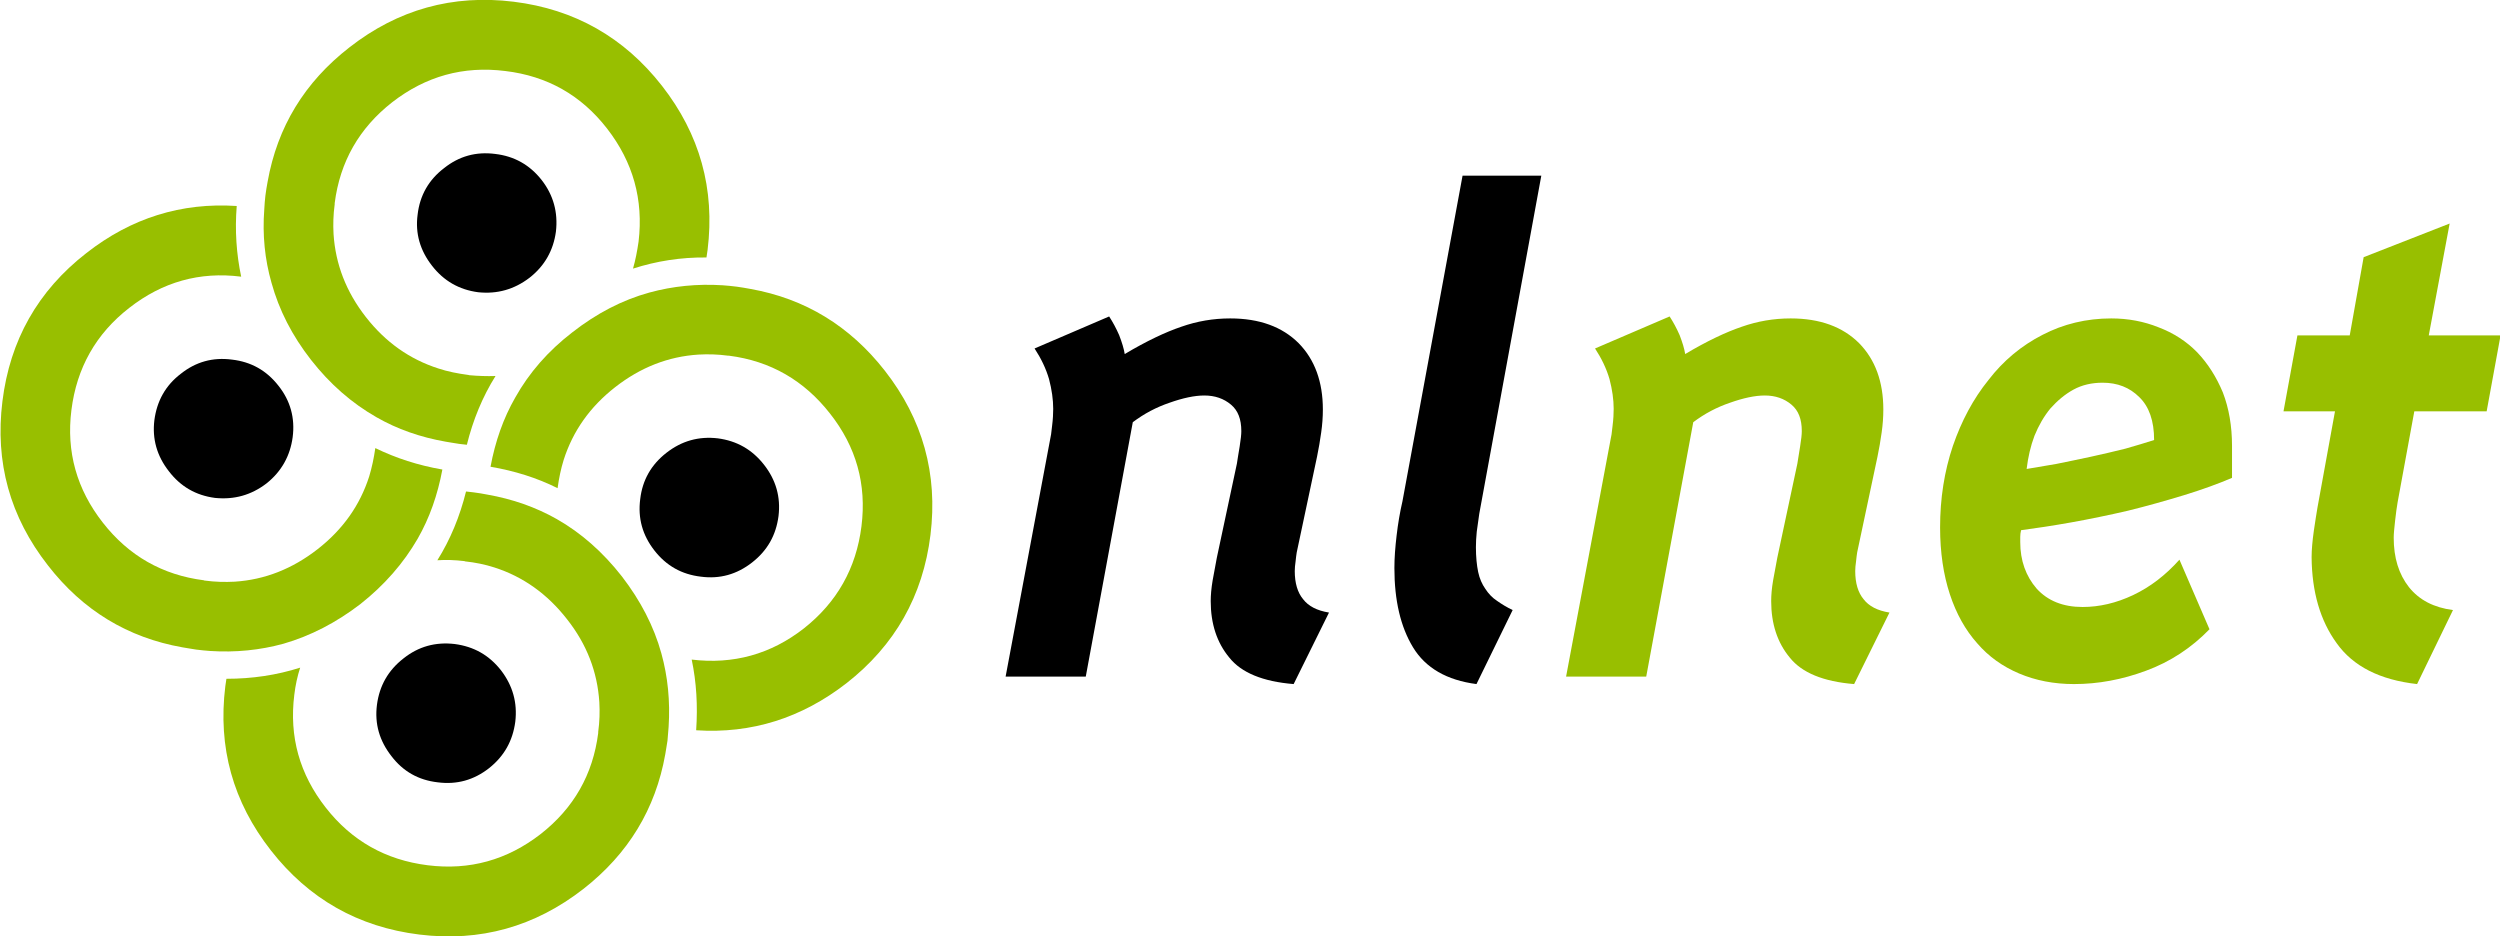
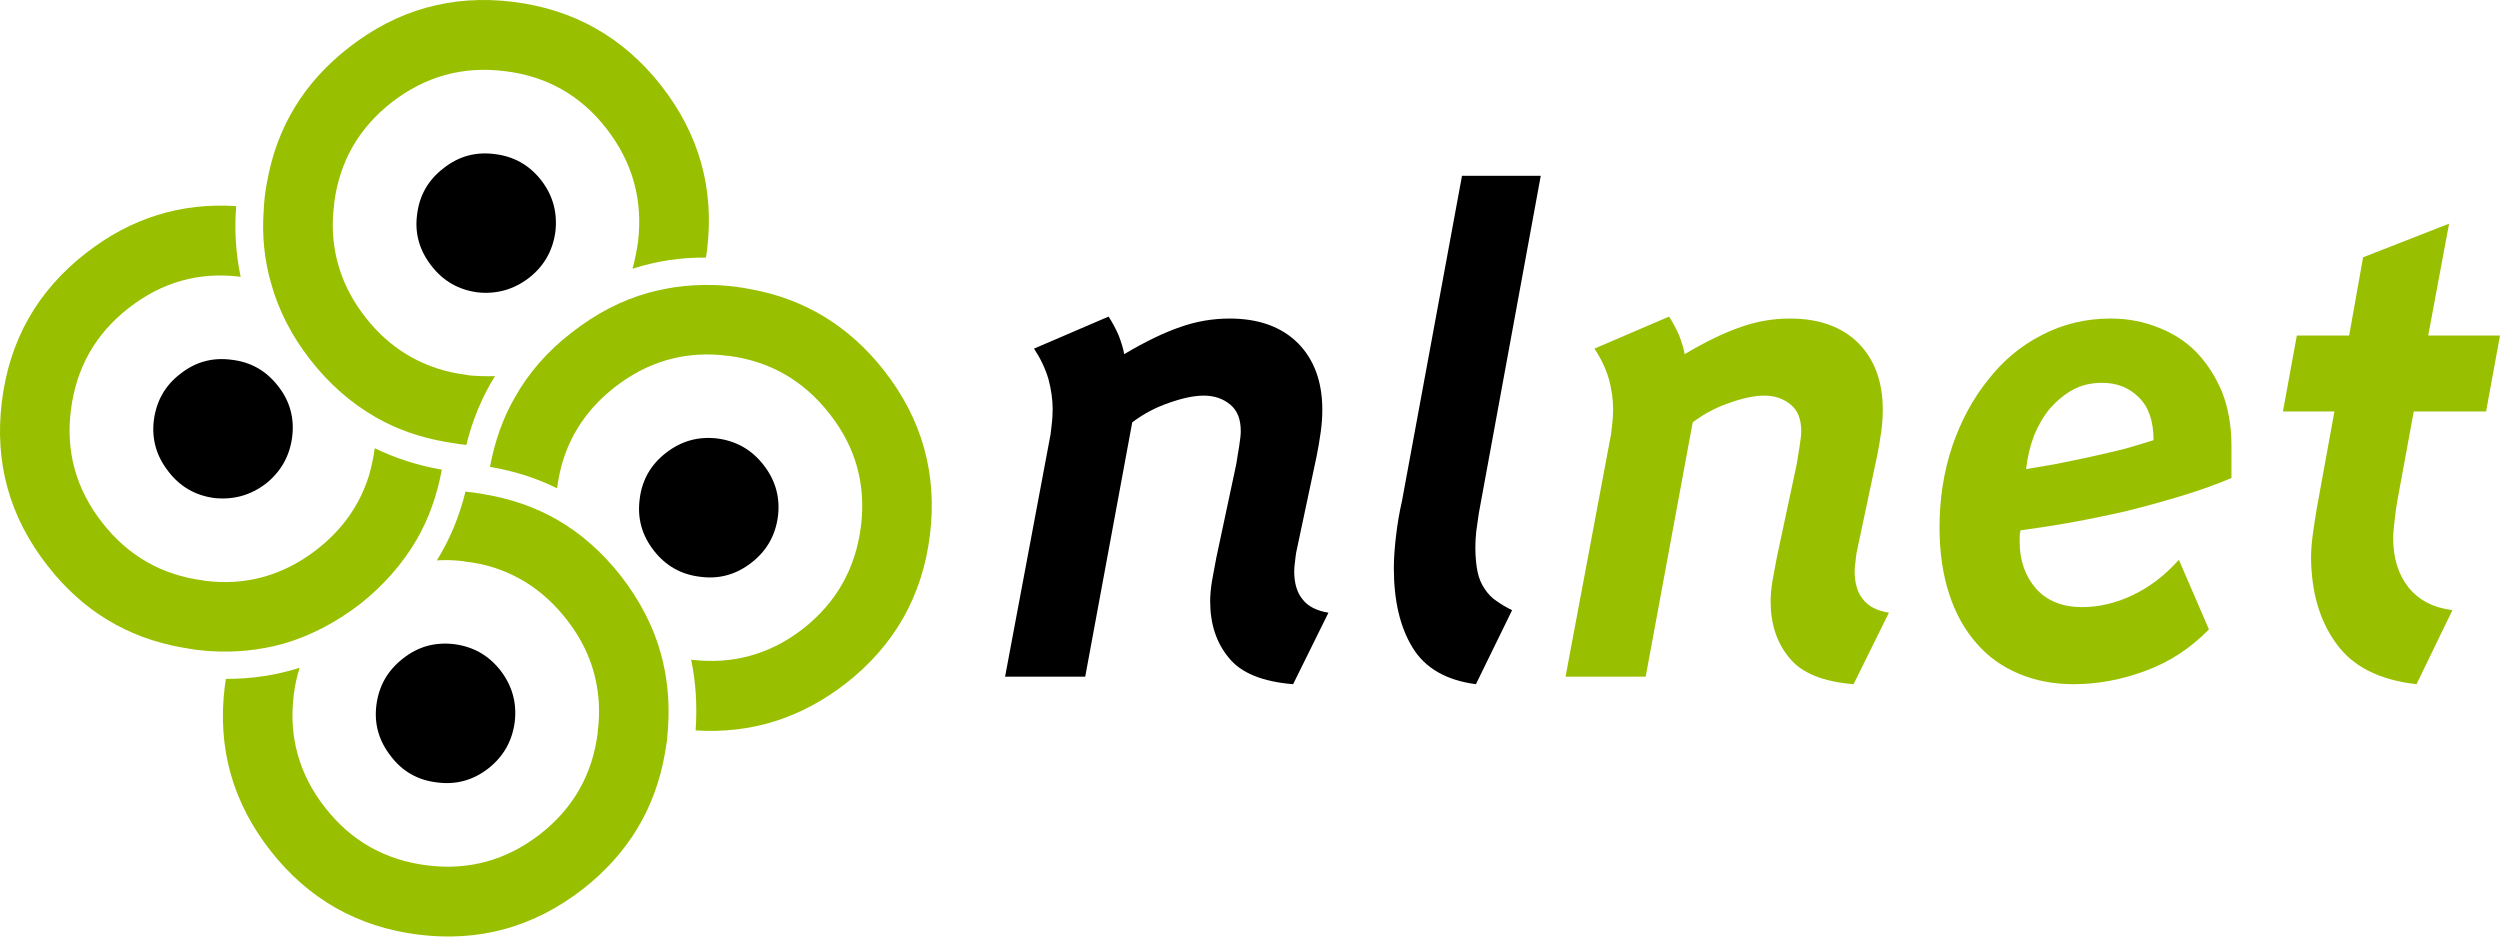
- <svg xmlns="http://www.w3.org/2000/svg" width="449px" height="168px">
-   <defs>
-   </defs>
-   <g id="Layer">
-   </g>
-   <g id="Layer">
-     <path fill="#98bf00" d="M446.602 73.879L449.102 60.234L436.207 60.234L439.957 40.145L424.512 46.191L422.012 60.234L412.617 60.234L410.117 73.879L419.363 73.879L416.215 91.172C416.066 92.125 415.816 93.523 415.566 95.32C415.316 97.121 415.164 98.719 415.164 100.07C415.215 106.316 416.715 111.465 419.664 115.516C422.613 119.66 427.41 122.109 434.109 122.859L440.555 109.566C437.105 109.117 434.508 107.766 432.66 105.469C430.809 103.117 429.91 100.168 429.91 96.57C429.91 95.871 430.012 94.871 430.16 93.523C430.309 92.172 430.461 91.074 430.609 90.223L433.609 73.879L446.602 73.879L446.602 73.879Z" />
-     <path fill="#98bf00" d="M310.707 72.332C313.105 71.481 315.207 71.031 316.957 71.031C318.855 71.031 320.453 71.582 321.754 72.68C323.004 73.731 323.602 75.281 323.602 77.43C323.602 78.027 323.504 78.93 323.301 80.18C323.102 81.328 322.953 82.379 322.805 83.277L319.203 100.168C318.953 101.469 318.703 102.82 318.453 104.219C318.203 105.668 318.105 106.918 318.105 107.965C318.105 112.016 319.203 115.414 321.453 118.113C323.602 120.812 327.449 122.41 333 122.859L339.348 110.016C337.195 109.668 335.648 108.867 334.699 107.617C333.699 106.418 333.199 104.719 333.199 102.57C333.199 102.07 333.25 101.469 333.348 100.82C333.398 100.168 333.5 99.621 333.547 99.219L337.195 82.027C337.496 80.578 337.746 79.129 337.945 77.68C338.148 76.281 338.246 74.879 338.246 73.531C338.246 68.582 336.797 64.586 333.898 61.637C330.949 58.688 326.852 57.188 321.602 57.188C318.555 57.188 315.656 57.688 312.809 58.688C310.008 59.637 306.609 61.234 302.66 63.586C302.512 62.637 302.16 61.484 301.66 60.188C301.113 58.938 300.512 57.836 299.863 56.836L286.469 62.586C287.617 64.336 288.516 66.184 289.066 68.082C289.566 69.981 289.816 71.781 289.816 73.43C289.816 74.281 289.766 75.328 289.617 76.481C289.516 77.629 289.367 78.527 289.215 79.18L281.27 121.512L295.664 121.512L304.109 75.828C306.16 74.281 308.359 73.129 310.707 72.332L310.707 72.332Z" />
-     <path fill="#98bf00" d="M350.742 80.078C349.191 84.676 348.441 89.574 348.441 94.723C348.441 99.219 349.043 103.219 350.191 106.719C351.34 110.215 352.992 113.164 355.09 115.516C357.141 117.914 359.688 119.711 362.637 120.961C365.586 122.211 368.883 122.859 372.484 122.859C376.832 122.859 381.129 122.062 385.43 120.461C389.777 118.863 393.574 116.363 396.824 113.016L391.426 100.519C388.926 103.32 386.176 105.418 383.129 106.867C380.078 108.316 377.031 109.016 374.031 109.016C370.535 109.016 367.785 107.918 365.785 105.719C363.836 103.469 362.836 100.668 362.836 97.371L362.836 96.422C362.836 96.023 362.887 95.621 362.988 95.223C365.637 94.871 368.633 94.422 371.984 93.824C375.332 93.223 378.73 92.523 382.18 91.723C385.629 90.875 388.977 89.926 392.273 88.926C395.523 87.926 398.422 86.875 400.871 85.824L400.871 80.078C400.871 76.531 400.32 73.332 399.223 70.481C398.074 67.734 396.574 65.332 394.625 63.285C392.676 61.285 390.324 59.785 387.676 58.785C385.078 57.738 382.23 57.188 379.18 57.188C374.73 57.188 370.582 58.188 366.836 60.137C363.035 62.086 359.789 64.785 357.141 68.234C354.391 71.633 352.293 75.578 350.742 80.078L350.742 80.078ZM372.383 69.981C373.934 69.133 375.684 68.734 377.633 68.734C380.281 68.734 382.48 69.582 384.227 71.332C385.977 73.031 386.879 75.578 386.879 79.027C385.43 79.477 383.727 80.027 381.73 80.578C379.68 81.078 377.633 81.578 375.531 82.027C373.383 82.477 371.332 82.926 369.285 83.328C367.234 83.676 365.484 83.977 363.984 84.227C364.234 82.129 364.688 80.129 365.387 78.277C366.137 76.43 367.086 74.781 368.234 73.379C369.484 71.981 370.832 70.832 372.383 69.981L372.383 69.981Z" fill-rule="evenodd" />
-     <path fill="#000000" d="M185.809 62.586C186.957 64.336 187.855 66.184 188.406 68.082C188.906 69.981 189.156 71.781 189.156 73.43C189.156 74.281 189.105 75.328 188.957 76.481C188.855 77.629 188.707 78.527 188.555 79.18L180.609 121.512L195.004 121.512L203.449 75.828C205.5 74.281 207.699 73.129 210.047 72.332C212.445 71.481 214.547 71.031 216.297 71.031C218.195 71.031 219.793 71.582 221.094 72.68C222.344 73.731 222.941 75.281 222.941 77.43C222.941 78.027 222.844 78.93 222.645 80.18C222.441 81.328 222.293 82.379 222.145 83.277L218.543 100.168C218.293 101.469 218.043 102.82 217.793 104.219C217.547 105.668 217.445 106.918 217.445 107.965C217.445 112.016 218.543 115.414 220.793 118.113C222.941 120.812 226.793 122.41 232.34 122.859L238.688 110.016C236.539 109.668 234.988 108.867 234.039 107.617C233.039 106.418 232.539 104.719 232.539 102.57C232.539 102.07 232.59 101.469 232.688 100.82C232.738 100.168 232.84 99.621 232.891 99.219L236.539 82.027C236.836 80.578 237.086 79.129 237.285 77.68C237.488 76.281 237.586 74.879 237.586 73.531C237.586 68.582 236.137 64.586 233.238 61.637C230.289 58.688 226.191 57.188 220.945 57.188C217.895 57.188 214.996 57.688 212.148 58.688C209.348 59.637 205.949 61.234 202 63.586C201.852 62.637 201.5 61.484 201 60.188C200.453 58.938 199.852 57.836 199.203 56.836L185.809 62.586L185.809 62.586Z" />
-     <path fill="#000000" d="M276.82 31.547L262.676 31.547L251.883 90.023C251.43 91.973 251.082 94.023 250.832 96.172C250.582 98.269 250.434 100.219 250.434 102.019C250.434 107.816 251.531 112.566 253.781 116.262C256.031 119.961 259.828 122.16 265.176 122.859L271.672 109.566C270.625 109.066 269.723 108.516 268.875 107.918C268.023 107.367 267.324 106.617 266.773 105.769C266.176 104.918 265.727 103.918 265.477 102.719C265.227 101.519 265.074 100.019 265.074 98.269C265.074 97.422 265.125 96.473 265.227 95.473C265.375 94.422 265.527 93.371 265.676 92.273L276.82 31.547L276.82 31.547Z" />
-     <path fill="#98bf00" d="M127.082 44.891C128.43 33.945 125.684 24.102 118.883 15.402C112.086 6.707 103.191 1.66 92.246 0.309C81.301 -1.039 71.453 1.711 62.758 8.508C54.711 14.754 49.812 22.801 48.062 32.648C47.914 33.496 47.762 34.297 47.664 35.145C47.562 35.996 47.512 36.797 47.465 37.594C47.113 42.191 47.562 46.59 48.762 50.789C50.113 55.688 52.461 60.285 55.859 64.633C59.258 68.981 63.156 72.383 67.606 74.93C71.352 77.078 75.5 78.527 80.051 79.328C80.852 79.477 81.648 79.578 82.5 79.727C82.949 79.777 83.398 79.828 83.848 79.879C84.949 75.43 86.648 71.281 88.996 67.531C87.445 67.582 85.848 67.531 84.25 67.383C84.148 67.332 84.098 67.332 84.047 67.332C82.199 67.082 80.398 66.734 78.75 66.184C73.602 64.535 69.254 61.484 65.707 56.938C62.156 52.391 60.258 47.441 59.906 42.043C59.809 40.293 59.859 38.543 60.109 36.695C60.109 36.645 60.109 36.547 60.109 36.496C61.059 29.047 64.508 23 70.453 18.352C76.453 13.703 83.199 11.805 90.746 12.754C98.293 13.656 104.391 17.102 109.039 23.102C113.688 29.098 115.586 35.844 114.688 43.395C114.438 45.094 114.137 46.691 113.688 48.242C117.887 46.891 122.281 46.191 126.883 46.242C126.93 45.793 127.031 45.344 127.082 44.891L127.082 44.891Z" />
-     <path fill="#98bf00" d="M132.328 51.488C131.48 51.391 130.68 51.289 129.828 51.238C125.23 50.941 120.832 51.391 116.637 52.539C111.738 53.887 107.141 56.289 102.789 59.688C98.441 63.035 95.043 66.934 92.547 71.383C90.394 75.129 88.945 79.277 88.098 83.828C92.445 84.574 96.445 85.824 100.141 87.676C100.391 85.875 100.742 84.176 101.242 82.578C102.891 77.43 105.941 73.082 110.488 69.531C115.035 65.984 119.984 64.035 125.434 63.684C127.18 63.586 128.93 63.633 130.781 63.883C130.828 63.883 130.879 63.883 130.93 63.883C138.375 64.836 144.426 68.332 149.074 74.281C153.77 80.227 155.668 86.977 154.719 94.523C153.77 102.07 150.32 108.168 144.375 112.863C138.426 117.512 131.68 119.363 124.23 118.461C125.082 122.512 125.332 126.758 125.031 131.156C134.977 131.809 143.973 128.957 152.02 122.711C160.719 115.914 165.766 107.016 167.113 96.07C168.465 85.125 165.715 75.281 158.918 66.582C152.621 58.535 144.574 53.637 134.777 51.891C133.93 51.738 133.129 51.59 132.328 51.488L132.328 51.488Z" />
-     <path fill="#000000" d="M128.93 78.727C125.48 78.328 122.434 79.18 119.684 81.328C116.934 83.477 115.387 86.227 114.984 89.625C114.535 93.074 115.387 96.121 117.535 98.871C119.684 101.621 122.434 103.168 125.883 103.57C129.281 104.019 132.328 103.168 135.078 101.019C137.828 98.871 139.375 96.121 139.824 92.672C140.227 89.273 139.375 86.227 137.227 83.477C135.078 80.727 132.328 79.18 128.93 78.727L128.93 78.727Z" />
-     <path fill="#98bf00" d="M12.828 73.629C13.777 66.082 17.227 59.938 23.223 55.289C29.172 50.641 35.867 48.742 43.316 49.691C42.465 45.641 42.164 41.395 42.516 36.996C32.57 36.344 23.574 39.145 15.527 45.441C6.777 52.238 1.781 61.137 0.434 72.082C-0.918 83.027 1.781 92.824 8.629 101.57C14.875 109.617 22.922 114.516 32.77 116.262C33.57 116.414 34.367 116.512 35.219 116.664C36.066 116.762 36.867 116.863 37.719 116.914C42.316 117.215 46.715 116.762 50.91 115.613C55.758 114.215 60.406 111.816 64.758 108.465C69.055 105.066 72.453 101.168 75.004 96.769C77.152 93.023 78.602 88.875 79.449 84.328C75.102 83.578 71.106 82.277 67.406 80.477C67.156 82.227 66.805 83.926 66.305 85.574C64.656 90.723 61.605 95.07 57.059 98.621C52.512 102.168 47.562 104.117 42.164 104.469C40.414 104.566 38.617 104.519 36.766 104.269C36.719 104.269 36.668 104.269 36.617 104.219C29.172 103.269 23.121 99.82 18.473 93.871C13.777 87.875 11.879 81.129 12.828 73.629L12.828 73.629Z" />
-     <path fill="#000000" d="M32.469 67.133C29.719 69.231 28.172 72.031 27.723 75.481C27.32 78.828 28.172 81.879 30.32 84.625C32.418 87.375 35.168 88.973 38.617 89.426C42.066 89.773 45.113 88.926 47.863 86.824C50.562 84.676 52.109 81.879 52.562 78.527C53.012 75.078 52.16 71.981 50.012 69.281C47.863 66.535 45.113 64.984 41.664 64.586C38.215 64.133 35.168 64.984 32.469 67.133L32.469 67.133Z" />
-     <path fill="#000000" d="M97.293 32.348C95.144 29.598 92.344 28.047 88.945 27.648C85.496 27.199 82.449 28.047 79.75 30.199C77 32.297 75.402 35.098 75.004 38.543C74.551 41.941 75.453 44.992 77.602 47.742C79.699 50.441 82.449 52.039 85.898 52.488C89.297 52.84 92.344 51.988 95.094 49.891C97.844 47.742 99.391 44.941 99.844 41.594C100.242 38.145 99.391 35.047 97.293 32.348L97.293 32.348Z" />
-     <path fill="#98bf00" d="M85.047 88.426C84.598 88.375 84.148 88.324 83.699 88.273C82.598 92.723 80.898 96.871 78.551 100.621C80.102 100.519 81.699 100.57 83.348 100.769C83.398 100.769 83.449 100.769 83.5 100.82C85.348 101.019 87.098 101.371 88.797 101.918C93.945 103.57 98.293 106.668 101.84 111.215C105.391 115.715 107.289 120.66 107.641 126.109C107.738 127.859 107.688 129.609 107.438 131.457C107.438 131.508 107.438 131.559 107.438 131.656C106.488 139.106 103.039 145.152 97.094 149.801C91.094 154.449 84.348 156.348 76.801 155.398C69.254 154.449 63.156 151 58.508 145.051C53.809 139.055 51.91 132.309 52.859 124.762C53.062 123.062 53.41 121.461 53.91 119.91C49.664 121.262 45.266 121.91 40.664 121.91C40.617 122.359 40.516 122.812 40.465 123.262C39.117 134.207 41.816 144.004 48.664 152.75C55.461 161.445 64.356 166.492 75.301 167.844C86.246 169.191 96.043 166.445 104.789 159.645C112.836 153.348 117.734 145.301 119.484 135.457C119.633 134.656 119.734 133.856 119.883 133.008C119.934 132.156 120.035 131.359 120.082 130.559C120.383 125.91 119.934 121.512 118.785 117.363C117.434 112.465 115.035 107.867 111.688 103.519C108.289 99.172 104.391 95.723 99.992 93.223C96.195 91.074 92.047 89.625 87.496 88.824C86.699 88.676 85.898 88.523 85.047 88.426L85.047 88.426Z" />
-     <path fill="#000000" d="M89.996 120.41C87.848 117.664 85.098 116.113 81.648 115.664C78.199 115.266 75.152 116.113 72.453 118.262C69.703 120.41 68.156 123.16 67.703 126.559C67.254 130.008 68.156 133.059 70.305 135.805C72.402 138.555 75.152 140.106 78.602 140.504C82.051 140.953 85.098 140.106 87.848 137.953C90.547 135.805 92.094 133.059 92.547 129.609C92.945 126.211 92.094 123.16 89.996 120.41L89.996 120.41Z" />
+ <svg xmlns="http://www.w3.org/2000/svg" width="250" height="93.652" id="svg3186" version="1.1">
+   <defs id="defs3188" />
+   <g id="Layer" transform="matrix(0.5567852,0,0,0.5567852,-0.05335641,0.013244)" />
+   <g id="g3191" transform="matrix(0.5567852,0,0,0.5567852,-0.05335641,0.013244)">
+     <path d="m 446.602,73.879 2.5,-13.645 -12.895,0 3.75,-20.089 -15.445,6.046 -2.5,14.043 -9.395,0 -2.5,13.645 9.246,0 -3.148,17.293 c -0.149,0.953 -0.399,2.352 -0.649,4.148 -0.25,1.801 -0.402,3.398 -0.402,4.75 0.051,6.246 1.551,11.395 4.5,15.446 2.949,4.144 7.746,6.593 14.445,7.343 l 6.446,-13.293 c -3.45,-0.449 -6.047,-1.8 -7.895,-4.097 -1.851,-2.352 -2.75,-5.301 -2.75,-8.899 0,-0.699 0.102,-1.699 0.25,-3.047 0.149,-1.351 0.301,-2.449 0.449,-3.301 l 3,-16.344 12.993,0 0,0 z" id="path3193" style="fill:#98bf00" />
+     <path d="m 310.707,72.332 c 2.398,-0.852 4.5,-1.301 6.25,-1.301 1.898,0 3.496,0.551 4.797,1.649 1.25,1.051 1.848,2.602 1.848,4.75 0,0.598 -0.098,1.5 -0.301,2.75 -0.199,1.148 -0.348,2.199 -0.496,3.098 l -3.602,16.891 c -0.25,1.301 -0.5,2.652 -0.75,4.051 -0.25,1.449 -0.348,2.699 -0.348,3.746 0,4.051 1.098,7.449 3.348,10.148 2.149,2.699 5.996,4.297 11.547,4.746 l 6.348,-12.843 c -2.153,-0.348 -3.7,-1.149 -4.649,-2.399 -1,-1.199 -1.5,-2.898 -1.5,-5.047 0,-0.5 0.051,-1.101 0.149,-1.75 0.05,-0.652 0.152,-1.199 0.199,-1.601 l 3.648,-17.192 c 0.301,-1.449 0.551,-2.898 0.75,-4.348 0.203,-1.399 0.301,-2.801 0.301,-4.149 0,-4.949 -1.449,-8.945 -4.348,-11.894 -2.949,-2.949 -7.046,-4.449 -12.296,-4.449 -3.047,0 -5.946,0.5 -8.793,1.5 -2.801,0.949 -6.2,2.546 -10.149,4.898 -0.148,-0.949 -0.5,-2.102 -1,-3.398 -0.547,-1.25 -1.148,-2.352 -1.797,-3.352 l -13.394,5.75 c 1.148,1.75 2.047,3.598 2.597,5.496 0.5,1.899 0.75,3.699 0.75,5.348 0,0.852 -0.05,1.898 -0.199,3.051 -0.101,1.148 -0.25,2.047 -0.402,2.699 l -7.945,42.332 14.394,0 8.445,-45.684 c 2.051,-1.547 4.25,-2.699 6.598,-3.496 l 0,0 z" id="path3195" style="fill:#98bf00" />
+     <path d="m 350.742,80.078 c -1.551,4.598 -2.301,9.496 -2.301,14.645 0,4.496 0.602,8.496 1.75,11.996 1.149,3.496 2.801,6.445 4.899,8.797 2.051,2.398 4.598,4.195 7.547,5.445 2.949,1.25 6.246,1.898 9.847,1.898 4.348,0 8.645,-0.797 12.946,-2.398 4.347,-1.598 8.144,-4.098 11.394,-7.445 l -5.398,-12.497 c -2.5,2.801 -5.25,4.899 -8.297,6.348 -3.051,1.449 -6.098,2.149 -9.098,2.149 -3.496,0 -6.246,-1.098 -8.246,-3.297 -1.949,-2.25 -2.949,-5.051 -2.949,-8.348 l 0,-0.949 c 0,-0.399 0.051,-0.801 0.152,-1.199 2.649,-0.352 5.645,-0.801 8.996,-1.399 3.348,-0.602 6.746,-1.301 10.196,-2.102 3.449,-0.848 6.797,-1.797 10.093,-2.797 3.25,-1 6.149,-2.051 8.598,-3.102 l 0,-5.746 c 0,-3.547 -0.551,-6.746 -1.648,-9.598 -1.149,-2.747 -2.649,-5.149 -4.598,-7.196 -1.949,-2 -4.301,-3.5 -6.949,-4.5 -2.598,-1.047 -5.446,-1.597 -8.496,-1.597 -4.45,0 -8.598,1 -12.344,2.949 -3.801,1.949 -7.047,4.648 -9.695,8.097 -2.75,3.398 -4.848,7.344 -6.399,11.844 l 0,0 z m 21.641,-10.098 c 1.551,-0.848 3.301,-1.246 5.25,-1.246 2.648,0 4.847,0.848 6.594,2.598 1.75,1.699 2.652,4.246 2.652,7.695 -1.449,0.449 -3.152,1 -5.149,1.551 -2.05,0.5 -4.097,1 -6.199,1.449 -2.148,0.449 -4.199,0.898 -6.246,1.301 -2.051,0.348 -3.801,0.648 -5.301,0.898 0.25,-2.098 0.704,-4.098 1.403,-5.949 0.75,-1.848 1.699,-3.496 2.847,-4.898 1.25,-1.398 2.598,-2.547 4.149,-3.398 l 0,0 z" id="path3197" style="fill:#98bf00;fill-rule:evenodd" />
+     <path d="m 185.809,62.586 c 1.148,1.75 2.046,3.598 2.597,5.496 0.5,1.899 0.75,3.699 0.75,5.348 0,0.852 -0.051,1.898 -0.199,3.051 -0.102,1.148 -0.25,2.047 -0.402,2.699 l -7.946,42.332 14.395,0 8.445,-45.684 c 2.051,-1.547 4.25,-2.699 6.598,-3.496 2.398,-0.852 4.5,-1.301 6.25,-1.301 1.898,0 3.496,0.551 4.797,1.649 1.25,1.051 1.847,2.602 1.847,4.75 0,0.598 -0.097,1.5 -0.296,2.75 -0.204,1.148 -0.352,2.199 -0.5,3.098 l -3.602,16.891 c -0.25,1.301 -0.5,2.652 -0.75,4.051 -0.246,1.449 -0.348,2.699 -0.348,3.746 0,4.051 1.098,7.449 3.348,10.148 2.148,2.699 6,4.297 11.547,4.746 l 6.348,-12.843 c -2.149,-0.348 -3.7,-1.149 -4.649,-2.399 -1,-1.199 -1.5,-2.898 -1.5,-5.047 0,-0.5 0.051,-1.101 0.149,-1.75 0.05,-0.652 0.152,-1.199 0.203,-1.601 l 3.648,-17.192 c 0.297,-1.449 0.547,-2.898 0.746,-4.348 0.203,-1.399 0.301,-2.801 0.301,-4.149 0,-4.949 -1.449,-8.945 -4.348,-11.894 -2.949,-2.949 -7.047,-4.449 -12.293,-4.449 -3.05,0 -5.949,0.5 -8.797,1.5 -2.8,0.949 -6.199,2.546 -10.148,4.898 -0.148,-0.949 -0.5,-2.102 -1,-3.398 -0.547,-1.25 -1.148,-2.352 -1.797,-3.352 l -13.394,5.75 0,0 z" id="path3199" style="fill:#000000" />
+     <path d="m 276.82,31.547 -14.144,0 -10.793,58.476 c -0.453,1.949 -0.801,4 -1.051,6.149 -0.25,2.098 -0.398,4.047 -0.398,5.847 0,5.797 1.097,10.547 3.347,14.243 2.25,3.699 6.047,5.898 11.395,6.597 l 6.496,-13.293 c -1.047,-0.5 -1.949,-1.05 -2.797,-1.648 -0.852,-0.551 -1.551,-1.301 -2.102,-2.149 -0.597,-0.851 -1.046,-1.851 -1.296,-3.05 -0.25,-1.2 -0.403,-2.7 -0.403,-4.449 0,-0.848 0.051,-1.797 0.153,-2.797 0.148,-1.051 0.3,-2.102 0.449,-3.199 l 11.144,-60.726 0,0 z" id="path3201" style="fill:#000000" />
+     <path d="M 127.082,44.891 C 128.43,33.945 125.684,24.102 118.883,15.402 112.086,6.707 103.191,1.66 92.246,0.309 81.301,-1.039 71.453,1.711 62.758,8.508 c -8.047,6.246 -12.945,14.293 -14.695,24.14 -0.148,0.848 -0.301,1.649 -0.398,2.497 -0.102,0.851 -0.152,1.652 -0.199,2.449 -0.351,4.597 0.098,8.996 1.297,13.195 1.352,4.899 3.699,9.496 7.098,13.844 3.398,4.348 7.297,7.75 11.746,10.297 3.746,2.148 7.894,3.598 12.445,4.398 0.801,0.148 1.598,0.25 2.449,0.399 0.449,0.051 0.898,0.102 1.348,0.152 1.101,-4.449 2.801,-8.598 5.148,-12.348 -1.551,0.051 -3.148,0 -4.746,-0.148 -0.102,-0.051 -0.152,-0.051 -0.203,-0.051 -1.848,-0.25 -3.648,-0.598 -5.297,-1.148 -5.148,-1.649 -9.496,-4.7 -13.043,-9.246 -3.551,-4.547 -5.449,-9.497 -5.801,-14.895 -0.098,-1.75 -0.047,-3.5 0.203,-5.348 0,-0.05 0,-0.148 0,-0.199 0.949,-7.449 4.398,-13.496 10.344,-18.144 6,-4.649 12.746,-6.547 20.293,-5.598 7.547,0.902 13.645,4.348 18.293,10.348 4.649,5.996 6.547,12.742 5.649,20.293 -0.25,1.699 -0.551,3.296 -1,4.847 4.199,-1.351 8.593,-2.051 13.195,-2 0.047,-0.449 0.148,-0.898 0.199,-1.351 l 0,0 z" id="path3203" style="fill:#98bf00" />
+     <path d="m 132.328,51.488 c -0.848,-0.097 -1.648,-0.199 -2.5,-0.25 -4.598,-0.297 -8.996,0.153 -13.191,1.301 -4.899,1.348 -9.496,3.75 -13.848,7.149 -4.348,3.347 -7.746,7.246 -10.242,11.695 -2.152,3.746 -3.602,7.894 -4.449,12.445 4.348,0.746 8.348,1.996 12.043,3.848 0.25,-1.801 0.601,-3.5 1.101,-5.098 1.649,-5.148 4.699,-9.496 9.246,-13.047 4.547,-3.547 9.496,-5.496 14.946,-5.847 1.746,-0.098 3.496,-0.051 5.347,0.199 0.047,0 0.098,0 0.149,0 7.445,0.953 13.496,4.449 18.144,10.398 4.696,5.945 6.594,12.695 5.645,20.242 -0.949,7.547 -4.399,13.645 -10.344,18.34 -5.949,4.649 -12.695,6.5 -20.145,5.598 0.852,4.051 1.102,8.297 0.801,12.695 9.946,0.653 18.942,-2.199 26.989,-8.445 8.699,-6.797 13.746,-15.695 15.093,-26.641 1.352,-10.945 -1.398,-20.789 -8.195,-29.488 -6.297,-8.047 -14.344,-12.945 -24.141,-14.691 -0.847,-0.153 -1.648,-0.301 -2.449,-0.403 l 0,0 z" id="path3205" style="fill:#98bf00" />
+     <path d="m 128.93,78.727 c -3.45,-0.399 -6.496,0.453 -9.246,2.602 -2.75,2.148 -4.297,4.899 -4.7,8.297 -0.449,3.449 0.403,6.496 2.551,9.246 2.149,2.75 4.899,4.297 8.348,4.699 3.398,0.449 6.445,-0.402 9.195,-2.551 2.75,-2.148 4.297,-4.898 4.746,-8.347 0.403,-3.398 -0.449,-6.445 -2.597,-9.195 -2.149,-2.75 -4.899,-4.297 -8.297,-4.75 l 0,0 z" id="path3207" style="fill:#000000" />
+     <path d="M 12.828,73.629 C 13.777,66.082 17.227,59.938 23.223,55.289 29.172,50.641 35.867,48.742 43.316,49.691 42.465,45.641 42.164,41.395 42.516,36.996 32.57,36.344 23.574,39.145 15.527,45.441 6.777,52.238 1.781,61.137 0.434,72.082 -0.918,83.027 1.781,92.824 8.629,101.57 c 6.246,8.047 14.293,12.946 24.141,14.692 0.801,0.152 1.598,0.25 2.449,0.402 0.848,0.098 1.648,0.199 2.5,0.25 4.598,0.301 8.996,-0.152 13.191,-1.301 4.848,-1.398 9.496,-3.797 13.848,-7.148 4.297,-3.399 7.695,-7.297 10.246,-11.695 2.148,-3.746 3.598,-7.894 4.445,-12.441 -4.348,-0.75 -8.344,-2.051 -12.043,-3.852 -0.25,1.75 -0.602,3.449 -1.101,5.098 -1.649,5.149 -4.699,9.496 -9.246,13.047 -4.547,3.547 -9.496,5.496 -14.895,5.848 -1.75,0.097 -3.547,0.05 -5.399,-0.2 -0.047,0 -0.098,0 -0.148,-0.05 C 29.172,103.269 23.121,99.82 18.473,93.871 13.777,87.875 11.879,81.129 12.828,73.629 l 0,0 z" id="path3209" style="fill:#98bf00" />
+     <path d="m 32.469,67.133 c -2.75,2.098 -4.297,4.898 -4.746,8.348 -0.402,3.348 0.449,6.398 2.598,9.145 2.098,2.75 4.848,4.348 8.297,4.801 3.449,0.348 6.496,-0.5 9.246,-2.602 2.699,-2.148 4.246,-4.945 4.699,-8.297 0.449,-3.449 -0.402,-6.547 -2.551,-9.246 -2.148,-2.746 -4.898,-4.297 -8.348,-4.695 -3.449,-0.453 -6.496,0.398 -9.195,2.547 l 0,0 z" id="path3211" style="fill:#000000" />
+     <path d="m 97.293,32.348 c -2.148,-2.75 -4.949,-4.301 -8.348,-4.7 -3.449,-0.449 -6.496,0.399 -9.195,2.551 -2.75,2.098 -4.348,4.899 -4.746,8.344 -0.453,3.398 0.449,6.449 2.598,9.199 2.098,2.699 4.848,4.297 8.297,4.746 3.398,0.352 6.445,-0.5 9.195,-2.597 2.75,-2.149 4.297,-4.95 4.75,-8.297 0.398,-3.449 -0.453,-6.547 -2.551,-9.246 l 0,0 z" id="path3213" style="fill:#000000" />
+     <path d="m 85.047,88.426 c -0.449,-0.051 -0.898,-0.102 -1.348,-0.152 -1.101,4.449 -2.801,8.598 -5.148,12.348 1.551,-0.102 3.148,-0.051 4.797,0.148 0.051,0 0.102,0 0.152,0.051 1.848,0.199 3.598,0.551 5.297,1.098 5.148,1.652 9.496,4.75 13.043,9.297 3.551,4.5 5.449,9.445 5.801,14.894 0.097,1.75 0.047,3.5 -0.203,5.348 0,0.051 0,0.102 0,0.199 -0.95,7.45 -4.399,13.496 -10.344,18.145 -6,4.648 -12.746,6.547 -20.293,5.597 -7.547,-0.949 -13.645,-4.398 -18.293,-10.347 -4.699,-5.996 -6.598,-12.742 -5.648,-20.289 0.203,-1.7 0.551,-3.301 1.051,-4.852 -4.246,1.352 -8.645,2 -13.246,2 -0.047,0.449 -0.148,0.902 -0.199,1.352 -1.348,10.945 1.352,20.742 8.199,29.488 6.797,8.695 15.691,13.742 26.637,15.094 10.945,1.347 20.742,-1.399 29.488,-8.199 8.047,-6.297 12.945,-14.344 14.695,-24.188 0.149,-0.801 0.25,-1.601 0.399,-2.449 0.051,-0.852 0.152,-1.649 0.199,-2.449 0.301,-4.649 -0.148,-9.047 -1.297,-13.196 -1.351,-4.898 -3.75,-9.496 -7.097,-13.844 -3.399,-4.347 -7.297,-7.796 -11.696,-10.296 -3.797,-2.148 -7.945,-3.598 -12.496,-4.399 -0.797,-0.148 -1.598,-0.301 -2.449,-0.398 l 0,0 z" id="path3215" style="fill:#98bf00" />
+     <path d="m 89.996,120.41 c -2.148,-2.746 -4.898,-4.297 -8.348,-4.746 -3.449,-0.398 -6.496,0.449 -9.195,2.598 -2.75,2.148 -4.297,4.898 -4.75,8.297 -0.449,3.449 0.453,6.5 2.602,9.246 2.098,2.75 4.848,4.301 8.297,4.699 3.449,0.449 6.496,-0.398 9.246,-2.551 2.699,-2.148 4.246,-4.894 4.699,-8.344 0.398,-3.398 -0.453,-6.449 -2.551,-9.199 l 0,0 z" id="path3217" style="fill:#000000" />
  </g>
</svg>
